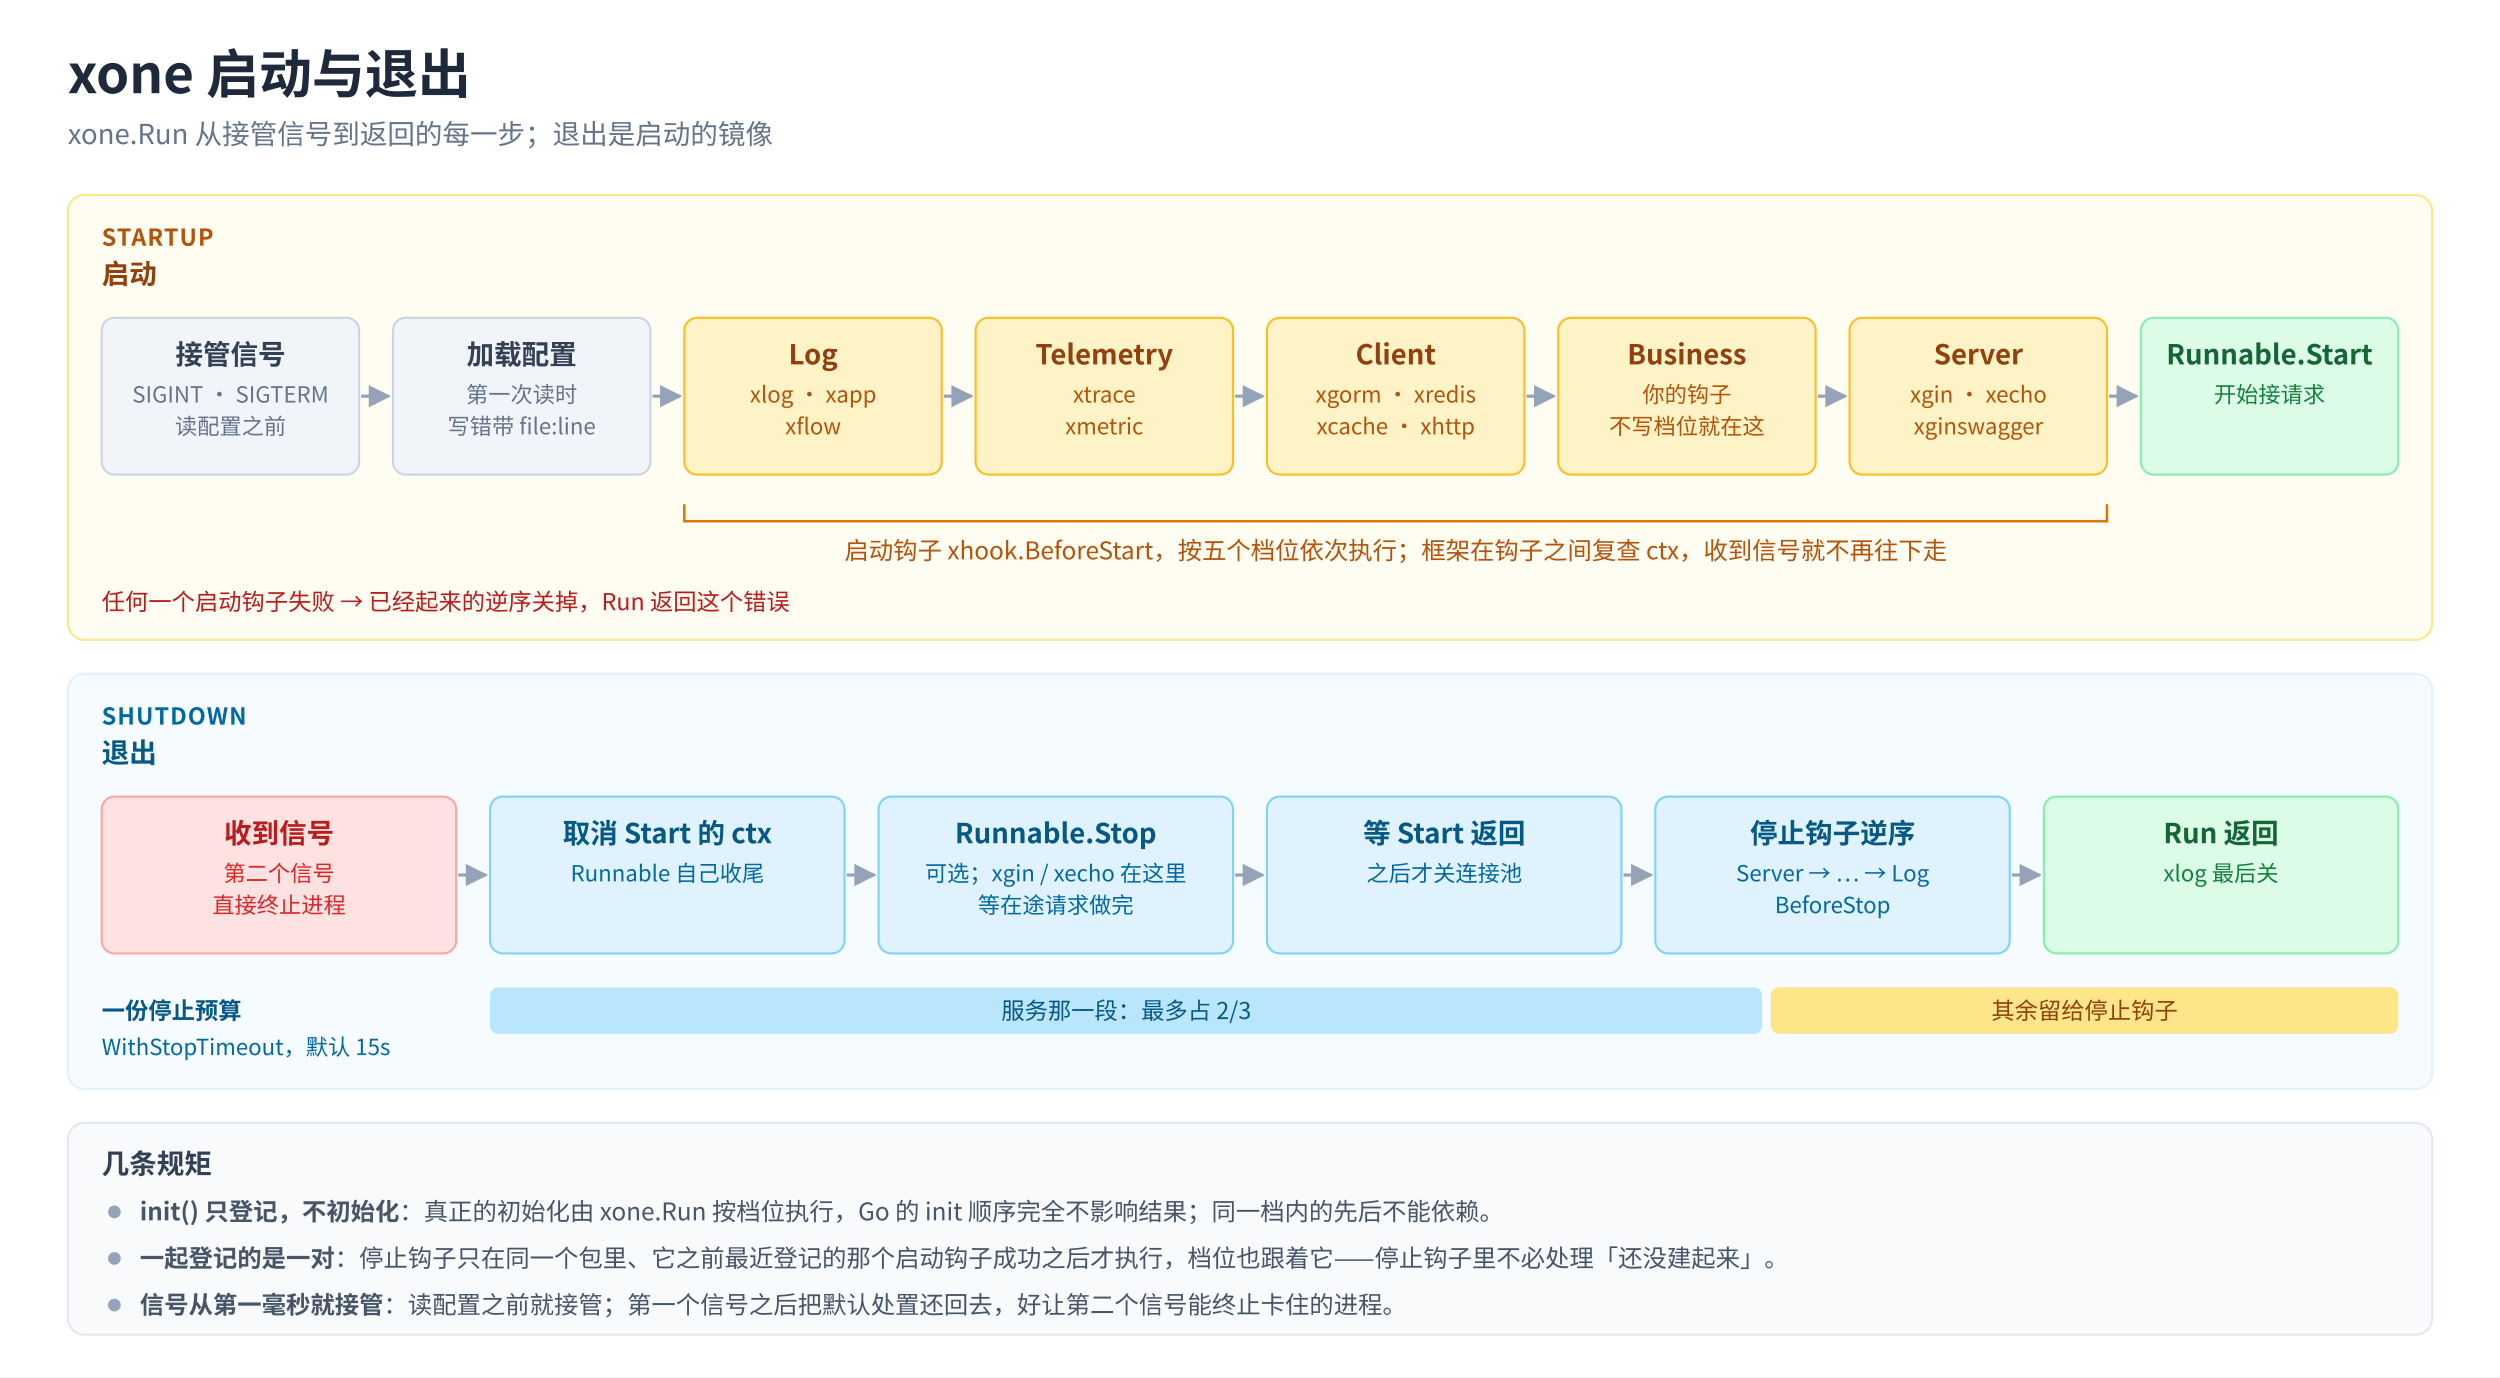
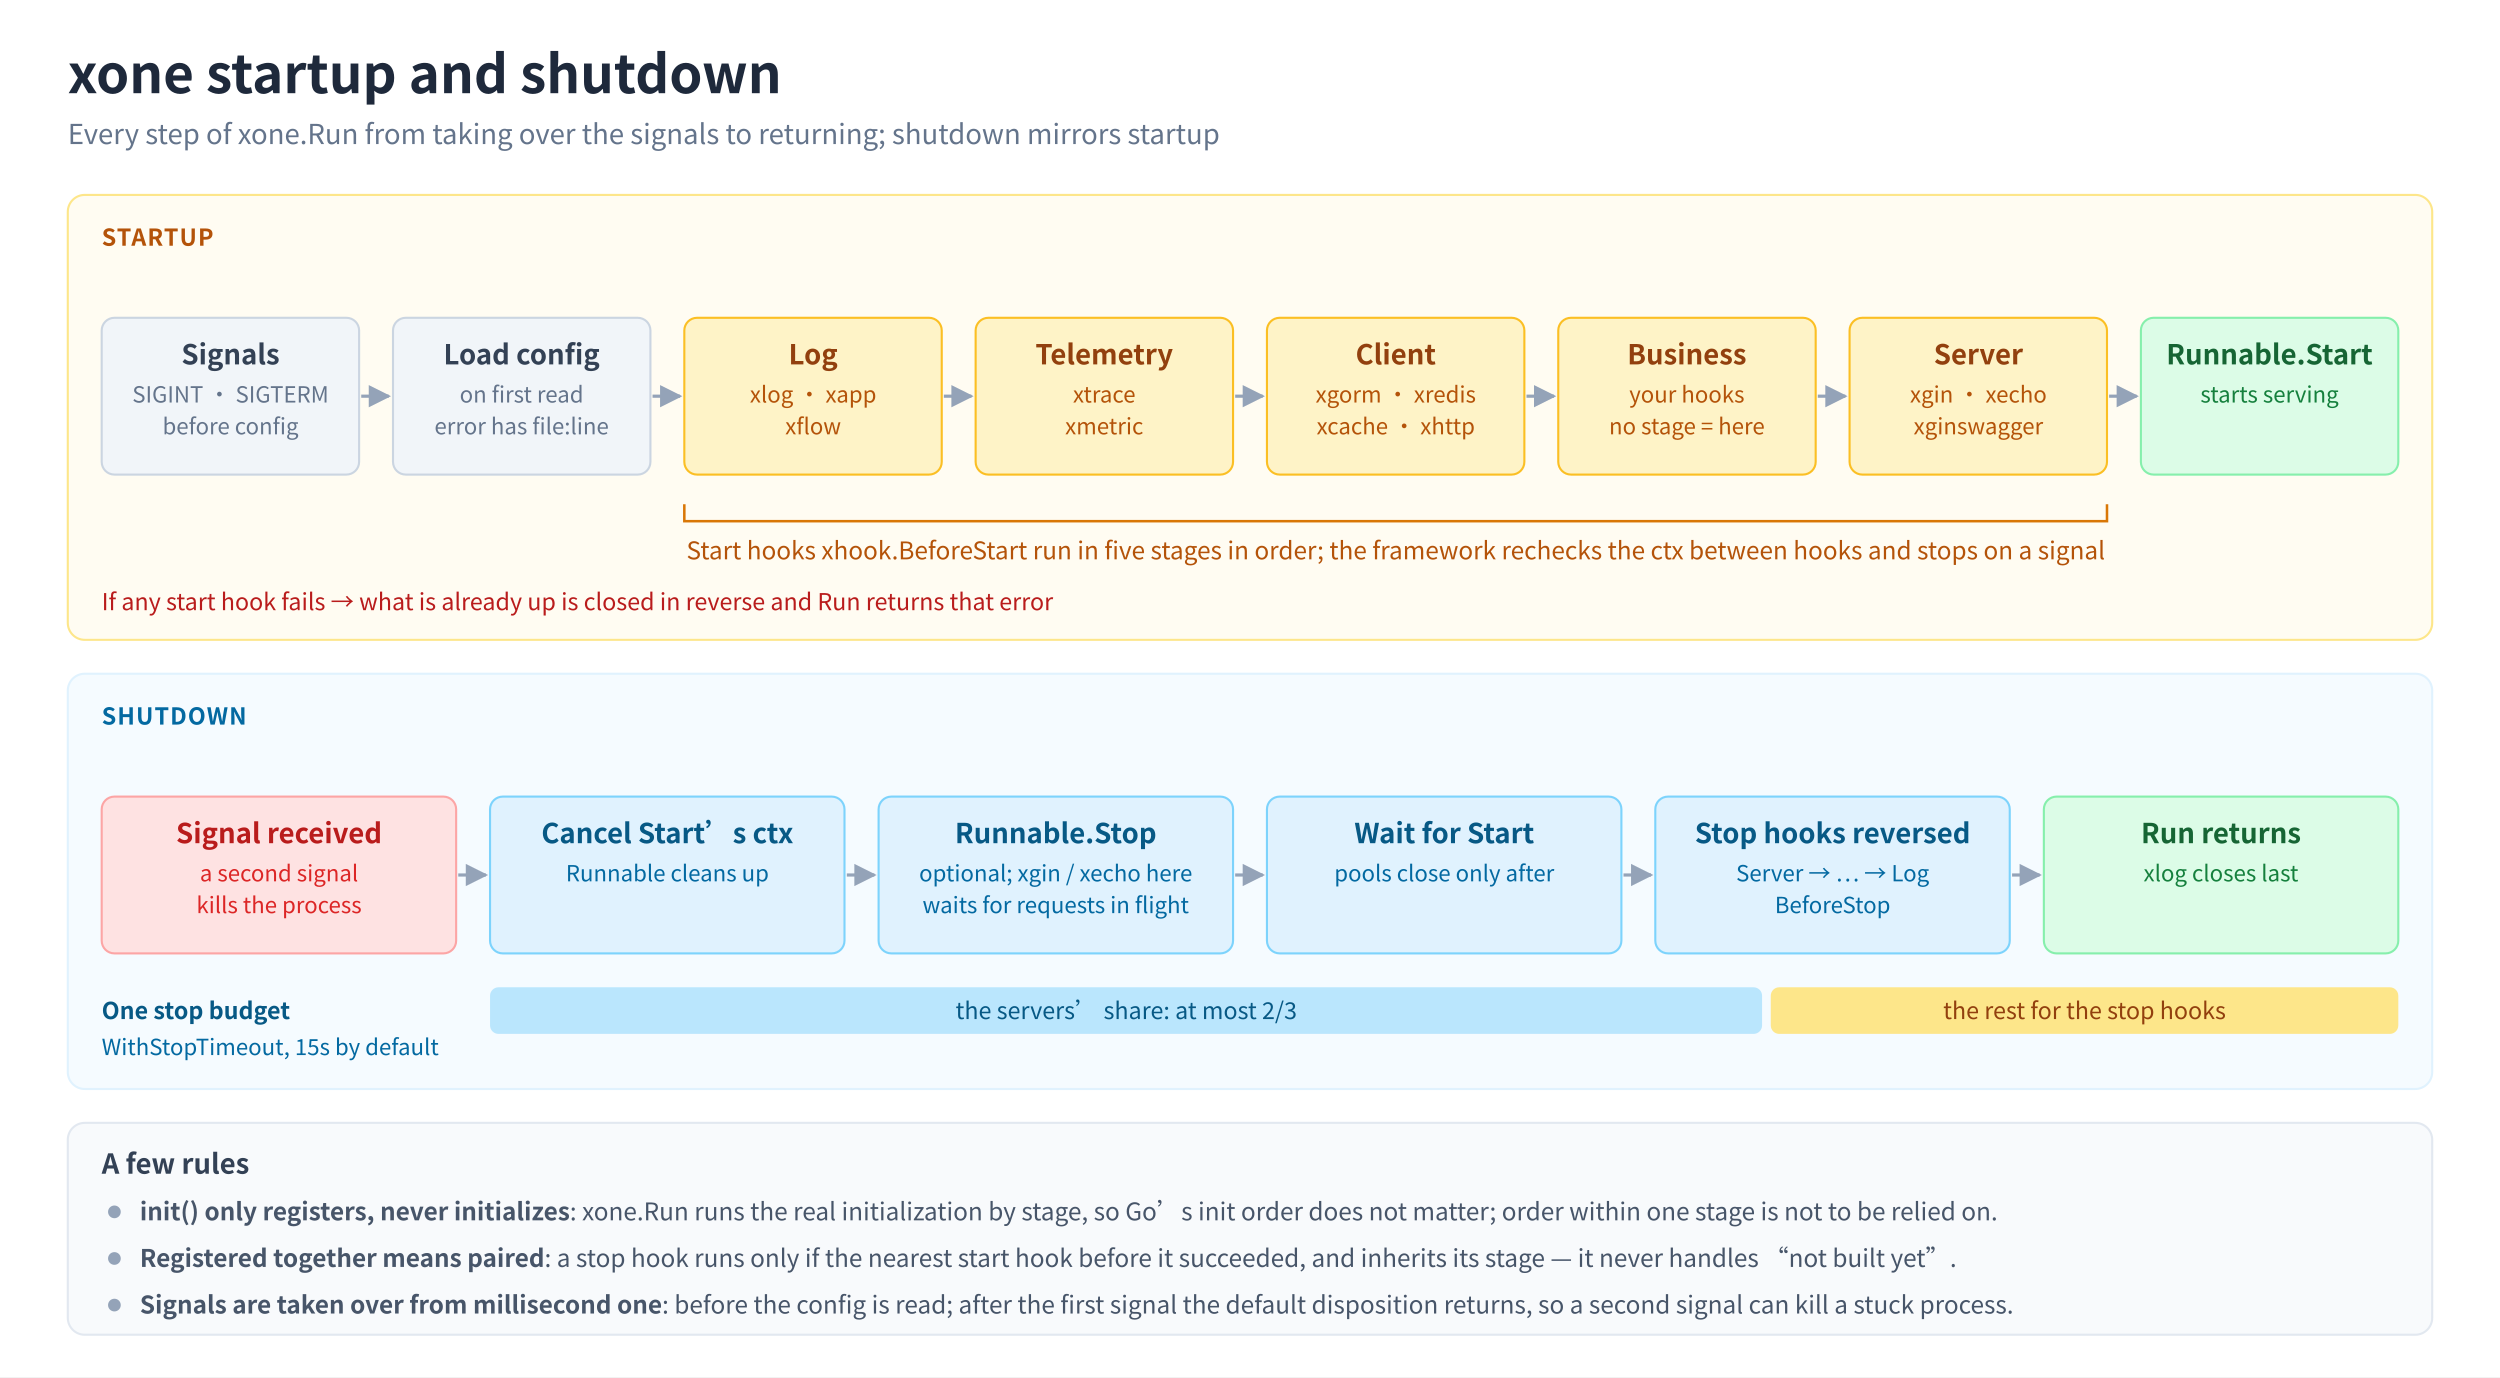
<svg xmlns="http://www.w3.org/2000/svg" viewBox="0 0 1180 650" width="1180" height="650" font-family="-apple-system, 'Segoe UI', 'PingFang SC', 'Hiragino Sans GB', 'Noto Sans CJK SC', 'Microsoft YaHei', sans-serif">
  <style>
    .bg{fill:#fff} .title{fill:#1e293b} .sub{fill:#64748b} .edge{stroke:#94a3b8;stroke-width:1.5} .arrowhead{fill:#94a3b8} .brace{stroke:#d97706;stroke-width:1.2}
    .up-band{fill:#fffcf2;stroke:#fde68a} .up-lb{fill:#b45309} .up-lt{fill:#92400e} .up-note{fill:#b45309} .up-warn{fill:#b91c1c}
    .down-band{fill:#f5fbff;stroke:#e0f2fe} .down-lb{fill:#0369a1} .down-lt{fill:#075985} .down-m{fill:#0369a1}
    .pre{fill:#f1f5f9;stroke:#cbd5e1} .pre-t{fill:#334155} .pre-m{fill:#64748b}
    .st{fill:#fef3c7;stroke:#fbbf24} .st-t{fill:#92400e} .st-m{fill:#b45309}
    .run{fill:#dcfce7;stroke:#86efac} .run-t{fill:#166534} .run-m{fill:#15803d}
    .sig{fill:#fee2e2;stroke:#fca5a5} .sig-t{fill:#b91c1c} .sig-m{fill:#dc2626}
    .dn{fill:#e0f2fe;stroke:#7dd3fc} .dn-t{fill:#075985} .dn-m{fill:#0369a1}
    .end{fill:#dcfce7;stroke:#86efac} .end-t{fill:#166534} .end-m{fill:#15803d}
    .bud1{fill:#bae6fd} .bud1-t{fill:#075985} .bud2{fill:#fde68a} .bud2-t{fill:#92400e}
    .note{fill:#f8fafc;stroke:#e2e8f0} .note-t{fill:#334155} .note-m{fill:#475569} .dot{fill:#94a3b8}
    @media (prefers-color-scheme: dark) {
      .bg{fill:#0d1117} .title{fill:#e6edf3} .sub{fill:#9198a1} .edge{stroke:#6e7681} .arrowhead{fill:#6e7681} .brace{stroke:#d29922}
      .up-band{fill:#1a1508;stroke:#6b4e0f} .up-lb{fill:#e3b341} .up-lt{fill:#fcd34d} .up-note{fill:#e3b341} .up-warn{fill:#ff7b72}
      .down-band{fill:#0e1826;stroke:#1f3b57} .down-lb{fill:#38bdf8} .down-lt{fill:#bae6fd} .down-m{fill:#7dd3fc}
      .pre{fill:#1e293b;stroke:#475569} .pre-t{fill:#e2e8f0} .pre-m{fill:#94a3b8}
      .st{fill:#2d220a;stroke:#9a6700} .st-t{fill:#fcd34d} .st-m{fill:#e3b341}
      .run{fill:#0f2e1b;stroke:#238636} .run-t{fill:#7ee2a8} .run-m{fill:#56d364}
      .sig{fill:#3b1219;stroke:#b62324} .sig-t{fill:#ffa198} .sig-m{fill:#ff7b72}
      .dn{fill:#0b2440;stroke:#0ea5e9} .dn-t{fill:#bae6fd} .dn-m{fill:#7dd3fc}
      .end{fill:#0f2e1b;stroke:#238636} .end-t{fill:#7ee2a8} .end-m{fill:#56d364}
      .bud1{fill:#0c4a6e} .bud1-t{fill:#bae6fd} .bud2{fill:#6b4e0f} .bud2-t{fill:#fcd34d}
      .note{fill:#151b23;stroke:#30363d} .note-t{fill:#e6edf3} .note-m{fill:#b1bac4} .dot{fill:#6e7681}
    }
  </style>
  <defs>
    <marker id="arrow" viewBox="0 0 10 10" refX="9" refY="5" markerWidth="7" markerHeight="7" orient="auto-start-reverse">
      <path d="M 0 0 L 10 5 L 0 10 z" class="arrowhead" />
    </marker>
  </defs>
  <rect width="1180" height="650" class="bg" />
-   <text x="32" y="44" font-size="25" font-weight="700" class="title">xone 启动与退出</text>
-   <text x="32" y="68" font-size="13" class="sub">xone.Run 从接管信号到返回的每一步；退出是启动的镜像</text>
+   <text x="32" y="44" font-size="25" font-weight="700" class="title">xone startup and shutdown</text>
+   <text x="32" y="68" font-size="13" class="sub">Every step of xone.Run from taking over the signals to returning; shutdown mirrors startup</text>
  <rect x="32" y="92" width="1116" height="210" rx="8" class="up-band" />
  <text x="48" y="116" font-size="11" font-weight="700" letter-spacing=".5" class="up-lb">STARTUP</text>
-   <text x="48" y="134" font-size="13" font-weight="600" class="up-lt">启动</text>
  <rect x="48.0" y="150" width="121.5" height="74" rx="6" class="pre" />
-   <text x="108.8" y="172" font-size="13" font-weight="700" text-anchor="middle" class="pre-t">接管信号</text>
+   <text x="108.8" y="172" font-size="13" font-weight="700" text-anchor="middle" class="pre-t">Signals</text>
  <text x="108.8" y="190" font-size="10.5" text-anchor="middle" class="pre-m">SIGINT · SIGTERM</text>
-   <text x="108.8" y="205" font-size="10.5" text-anchor="middle" class="pre-m">读配置之前</text>
+   <text x="108.8" y="205" font-size="10.5" text-anchor="middle" class="pre-m">before config</text>
  <rect x="185.5" y="150" width="121.5" height="74" rx="6" class="pre" />
-   <text x="246.2" y="172" font-size="13" font-weight="700" text-anchor="middle" class="pre-t">加载配置</text>
-   <text x="246.2" y="190" font-size="10.5" text-anchor="middle" class="pre-m">第一次读时</text>
-   <text x="246.2" y="205" font-size="10.5" text-anchor="middle" class="pre-m">写错带 file:line</text>
+   <text x="246.2" y="172" font-size="13" font-weight="700" text-anchor="middle" class="pre-t">Load config</text>
+   <text x="246.2" y="190" font-size="10.5" text-anchor="middle" class="pre-m">on first read</text>
+   <text x="246.2" y="205" font-size="10.5" text-anchor="middle" class="pre-m">error has file:line</text>
  <line x1="170.5" y1="187.0" x2="183.5" y2="187.0" class="edge" marker-end="url(#arrow)" />
  <rect x="323.0" y="150" width="121.5" height="74" rx="6" class="st" />
  <text x="383.8" y="172" font-size="13" font-weight="700" text-anchor="middle" class="st-t">Log</text>
  <text x="383.8" y="190" font-size="10.5" text-anchor="middle" class="st-m">xlog · xapp</text>
  <text x="383.8" y="205" font-size="10.5" text-anchor="middle" class="st-m">xflow</text>
  <line x1="308.0" y1="187.0" x2="321.0" y2="187.0" class="edge" marker-end="url(#arrow)" />
  <rect x="460.5" y="150" width="121.5" height="74" rx="6" class="st" />
  <text x="521.2" y="172" font-size="13" font-weight="700" text-anchor="middle" class="st-t">Telemetry</text>
  <text x="521.2" y="190" font-size="10.5" text-anchor="middle" class="st-m">xtrace</text>
  <text x="521.2" y="205" font-size="10.5" text-anchor="middle" class="st-m">xmetric</text>
  <line x1="445.5" y1="187.0" x2="458.5" y2="187.0" class="edge" marker-end="url(#arrow)" />
  <rect x="598.0" y="150" width="121.5" height="74" rx="6" class="st" />
  <text x="658.8" y="172" font-size="13" font-weight="700" text-anchor="middle" class="st-t">Client</text>
  <text x="658.8" y="190" font-size="10.5" text-anchor="middle" class="st-m">xgorm · xredis</text>
  <text x="658.8" y="205" font-size="10.5" text-anchor="middle" class="st-m">xcache · xhttp</text>
  <line x1="583.0" y1="187.0" x2="596.0" y2="187.0" class="edge" marker-end="url(#arrow)" />
  <rect x="735.5" y="150" width="121.5" height="74" rx="6" class="st" />
  <text x="796.2" y="172" font-size="13" font-weight="700" text-anchor="middle" class="st-t">Business</text>
-   <text x="796.2" y="190" font-size="10.5" text-anchor="middle" class="st-m">你的钩子</text>
-   <text x="796.2" y="205" font-size="10.5" text-anchor="middle" class="st-m">不写档位就在这</text>
+   <text x="796.2" y="190" font-size="10.5" text-anchor="middle" class="st-m">your hooks</text>
+   <text x="796.2" y="205" font-size="10.5" text-anchor="middle" class="st-m">no stage = here</text>
  <line x1="720.5" y1="187.0" x2="733.5" y2="187.0" class="edge" marker-end="url(#arrow)" />
  <rect x="873.0" y="150" width="121.5" height="74" rx="6" class="st" />
  <text x="933.8" y="172" font-size="13" font-weight="700" text-anchor="middle" class="st-t">Server</text>
  <text x="933.8" y="190" font-size="10.5" text-anchor="middle" class="st-m">xgin · xecho</text>
  <text x="933.8" y="205" font-size="10.5" text-anchor="middle" class="st-m">xginswagger</text>
  <line x1="858.0" y1="187.0" x2="871.0" y2="187.0" class="edge" marker-end="url(#arrow)" />
  <rect x="1010.5" y="150" width="121.5" height="74" rx="6" class="run" />
  <text x="1071.2" y="172" font-size="13" font-weight="700" text-anchor="middle" class="run-t">Runnable.Start</text>
-   <text x="1071.2" y="190" font-size="10.5" text-anchor="middle" class="run-m">开始接请求</text>
+   <text x="1071.2" y="190" font-size="10.5" text-anchor="middle" class="run-m">starts serving</text>
  <line x1="995.5" y1="187.0" x2="1008.5" y2="187.0" class="edge" marker-end="url(#arrow)" />
  <path d="M 323.0 238 v 8 H 994.5 v -8" class="brace" fill="none" />
-   <text x="658.8" y="264" font-size="11.5" text-anchor="middle" class="up-note">启动钩子 xhook.BeforeStart，按五个档位依次执行；框架在钩子之间复查 ctx，收到信号就不再往下走</text>
-   <text x="48" y="288" font-size="11" class="up-warn">任何一个启动钩子失败 → 已经起来的逆序关掉，Run 返回这个错误</text>
+   <text x="658.8" y="264" font-size="11.5" text-anchor="middle" class="up-note">Start hooks xhook.BeforeStart run in five stages in order; the framework rechecks the ctx between hooks and stops on a signal</text>
+   <text x="48" y="288" font-size="11" class="up-warn">If any start hook fails → what is already up is closed in reverse and Run returns that error</text>
  <rect x="32" y="318" width="1116" height="196" rx="8" class="down-band" />
  <text x="48" y="342" font-size="11" font-weight="700" letter-spacing=".5" class="down-lb">SHUTDOWN</text>
-   <text x="48" y="360" font-size="13" font-weight="600" class="down-lt">退出</text>
  <rect x="48.0" y="376" width="167.3" height="74" rx="6" class="sig" />
-   <text x="131.7" y="398" font-size="13" font-weight="700" text-anchor="middle" class="sig-t">收到信号</text>
-   <text x="131.7" y="416" font-size="10.5" text-anchor="middle" class="sig-m">第二个信号</text>
-   <text x="131.7" y="431" font-size="10.5" text-anchor="middle" class="sig-m">直接终止进程</text>
+   <text x="131.7" y="398" font-size="13" font-weight="700" text-anchor="middle" class="sig-t">Signal received</text>
+   <text x="131.7" y="416" font-size="10.5" text-anchor="middle" class="sig-m">a second signal</text>
+   <text x="131.7" y="431" font-size="10.5" text-anchor="middle" class="sig-m">kills the process</text>
  <rect x="231.3" y="376" width="167.3" height="74" rx="6" class="dn" />
-   <text x="315.0" y="398" font-size="13" font-weight="700" text-anchor="middle" class="dn-t">取消 Start 的 ctx</text>
-   <text x="315.0" y="416" font-size="10.5" text-anchor="middle" class="dn-m">Runnable 自己收尾</text>
+   <text x="315.0" y="398" font-size="13" font-weight="700" text-anchor="middle" class="dn-t">Cancel Start’s ctx</text>
+   <text x="315.0" y="416" font-size="10.5" text-anchor="middle" class="dn-m">Runnable cleans up</text>
  <line x1="216.3" y1="413.0" x2="229.3" y2="413.0" class="edge" marker-end="url(#arrow)" />
  <rect x="414.7" y="376" width="167.3" height="74" rx="6" class="dn" />
  <text x="498.3" y="398" font-size="13" font-weight="700" text-anchor="middle" class="dn-t">Runnable.Stop</text>
-   <text x="498.3" y="416" font-size="10.5" text-anchor="middle" class="dn-m">可选；xgin / xecho 在这里</text>
-   <text x="498.3" y="431" font-size="10.5" text-anchor="middle" class="dn-m">等在途请求做完</text>
+   <text x="498.3" y="416" font-size="10.5" text-anchor="middle" class="dn-m">optional; xgin / xecho here</text>
+   <text x="498.3" y="431" font-size="10.5" text-anchor="middle" class="dn-m">waits for requests in flight</text>
  <line x1="399.7" y1="413.0" x2="412.7" y2="413.0" class="edge" marker-end="url(#arrow)" />
  <rect x="598.0" y="376" width="167.3" height="74" rx="6" class="dn" />
-   <text x="681.7" y="398" font-size="13" font-weight="700" text-anchor="middle" class="dn-t">等 Start 返回</text>
-   <text x="681.7" y="416" font-size="10.5" text-anchor="middle" class="dn-m">之后才关连接池</text>
+   <text x="681.7" y="398" font-size="13" font-weight="700" text-anchor="middle" class="dn-t">Wait for Start</text>
+   <text x="681.7" y="416" font-size="10.5" text-anchor="middle" class="dn-m">pools close only after</text>
  <line x1="583.0" y1="413.0" x2="596.0" y2="413.0" class="edge" marker-end="url(#arrow)" />
  <rect x="781.3" y="376" width="167.3" height="74" rx="6" class="dn" />
-   <text x="865.0" y="398" font-size="13" font-weight="700" text-anchor="middle" class="dn-t">停止钩子逆序</text>
+   <text x="865.0" y="398" font-size="13" font-weight="700" text-anchor="middle" class="dn-t">Stop hooks reversed</text>
  <text x="865.0" y="416" font-size="10.5" text-anchor="middle" class="dn-m">Server → … → Log</text>
  <text x="865.0" y="431" font-size="10.5" text-anchor="middle" class="dn-m">BeforeStop</text>
  <line x1="766.3" y1="413.0" x2="779.3" y2="413.0" class="edge" marker-end="url(#arrow)" />
  <rect x="964.7" y="376" width="167.3" height="74" rx="6" class="end" />
-   <text x="1048.3" y="398" font-size="13" font-weight="700" text-anchor="middle" class="end-t">Run 返回</text>
-   <text x="1048.3" y="416" font-size="10.5" text-anchor="middle" class="end-m">xlog 最后关</text>
+   <text x="1048.3" y="398" font-size="13" font-weight="700" text-anchor="middle" class="end-t">Run returns</text>
+   <text x="1048.3" y="416" font-size="10.5" text-anchor="middle" class="end-m">xlog closes last</text>
  <line x1="949.7" y1="413.0" x2="962.7" y2="413.0" class="edge" marker-end="url(#arrow)" />
  <rect x="231.3" y="466" width="600.4" height="22" rx="4" class="bud1" />
  <rect x="835.8" y="466" width="296.2" height="22" rx="4" class="bud2" />
-   <text x="531.6" y="481" font-size="11" text-anchor="middle" class="bud1-t">服务那一段：最多占 2/3</text>
-   <text x="983.9" y="481" font-size="11" text-anchor="middle" class="bud2-t">其余留给停止钩子</text>
-   <text x="48" y="481" font-size="11" font-weight="700" class="down-lt">一份停止预算</text>
-   <text x="48" y="498" font-size="10.5" class="down-m">WithStopTimeout，默认 15s</text>
+   <text x="531.6" y="481" font-size="11" text-anchor="middle" class="bud1-t">the servers’ share: at most 2/3</text>
+   <text x="983.9" y="481" font-size="11" text-anchor="middle" class="bud2-t">the rest for the stop hooks</text>
+   <text x="48" y="481" font-size="11" font-weight="700" class="down-lt">One stop budget</text>
+   <text x="48" y="498" font-size="10.5" class="down-m">WithStopTimeout, 15s by default</text>
  <rect x="32" y="530" width="1116" height="100" rx="8" class="note" />
-   <text x="48" y="554" font-size="13" font-weight="700" class="note-t">几条规矩</text>
+   <text x="48" y="554" font-size="13" font-weight="700" class="note-t">A few rules</text>
  <circle cx="54" cy="572" r="3" class="dot" />
  <text x="66" y="576" font-size="11.5" class="note-m">
-     <tspan font-weight="700">init() 只登记，不初始化</tspan>：真正的初始化由 xone.Run 按档位执行，Go 的 init 顺序完全不影响结果；同一档内的先后不能依赖。</text>
+     <tspan font-weight="700">init() only registers, never initializes</tspan>: xone.Run runs the real initialization by stage, so Go’s init order does not matter; order within one stage is not to be relied on.</text>
  <circle cx="54" cy="594" r="3" class="dot" />
  <text x="66" y="598" font-size="11.5" class="note-m">
-     <tspan font-weight="700">一起登记的是一对</tspan>：停止钩子只在同一个包里、它之前最近登记的那个启动钩子成功之后才执行，档位也跟着它——停止钩子里不必处理「还没建起来」。</text>
+     <tspan font-weight="700">Registered together means paired</tspan>: a stop hook runs only if the nearest start hook before it succeeded, and inherits its stage — it never handles “not built yet”.</text>
  <circle cx="54" cy="616" r="3" class="dot" />
  <text x="66" y="620" font-size="11.5" class="note-m">
-     <tspan font-weight="700">信号从第一毫秒就接管</tspan>：读配置之前就接管；第一个信号之后把默认处置还回去，好让第二个信号能终止卡住的进程。</text>
+     <tspan font-weight="700">Signals are taken over from millisecond one</tspan>: before the config is read; after the first signal the default disposition returns, so a second signal can kill a stuck process.</text>
</svg>
